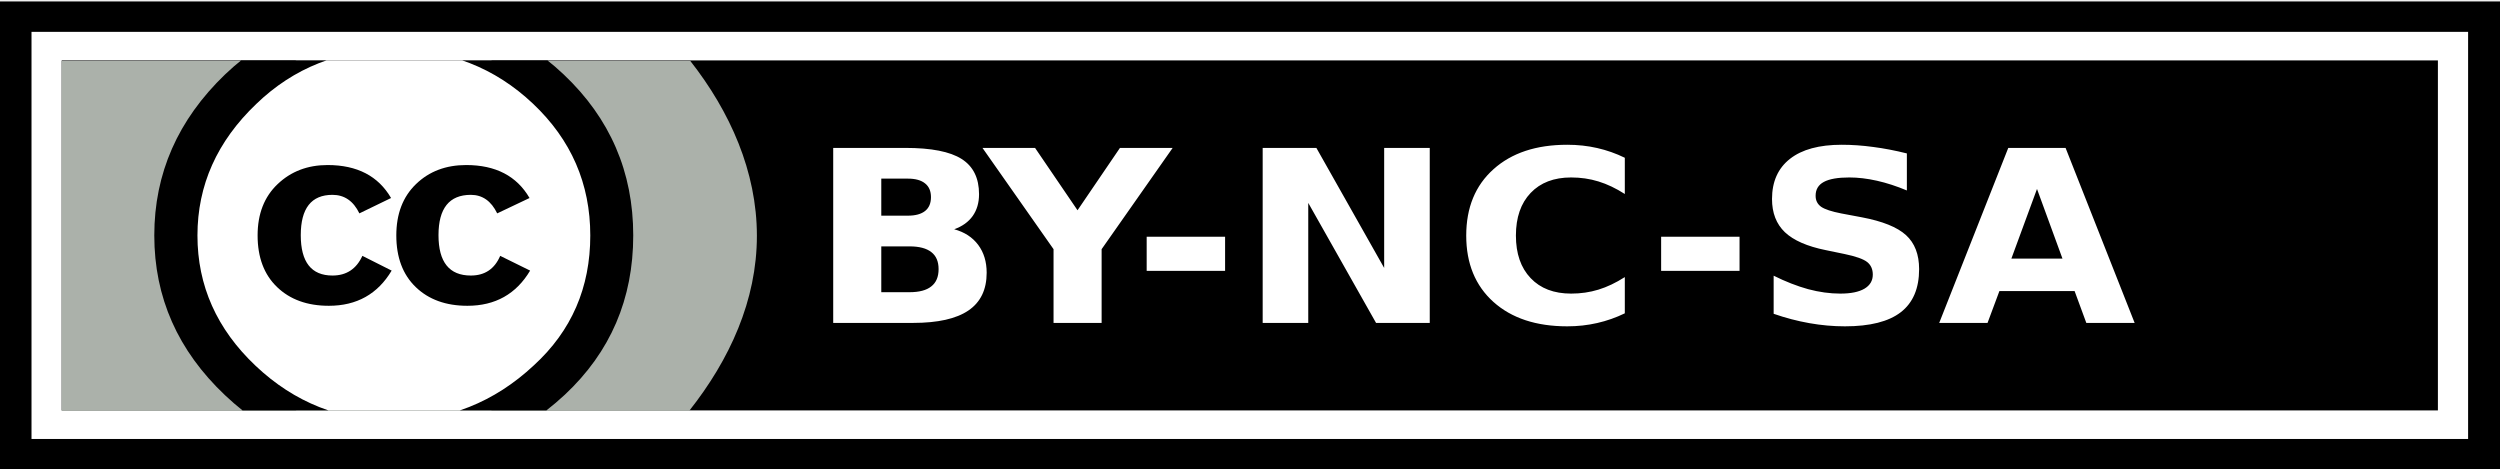
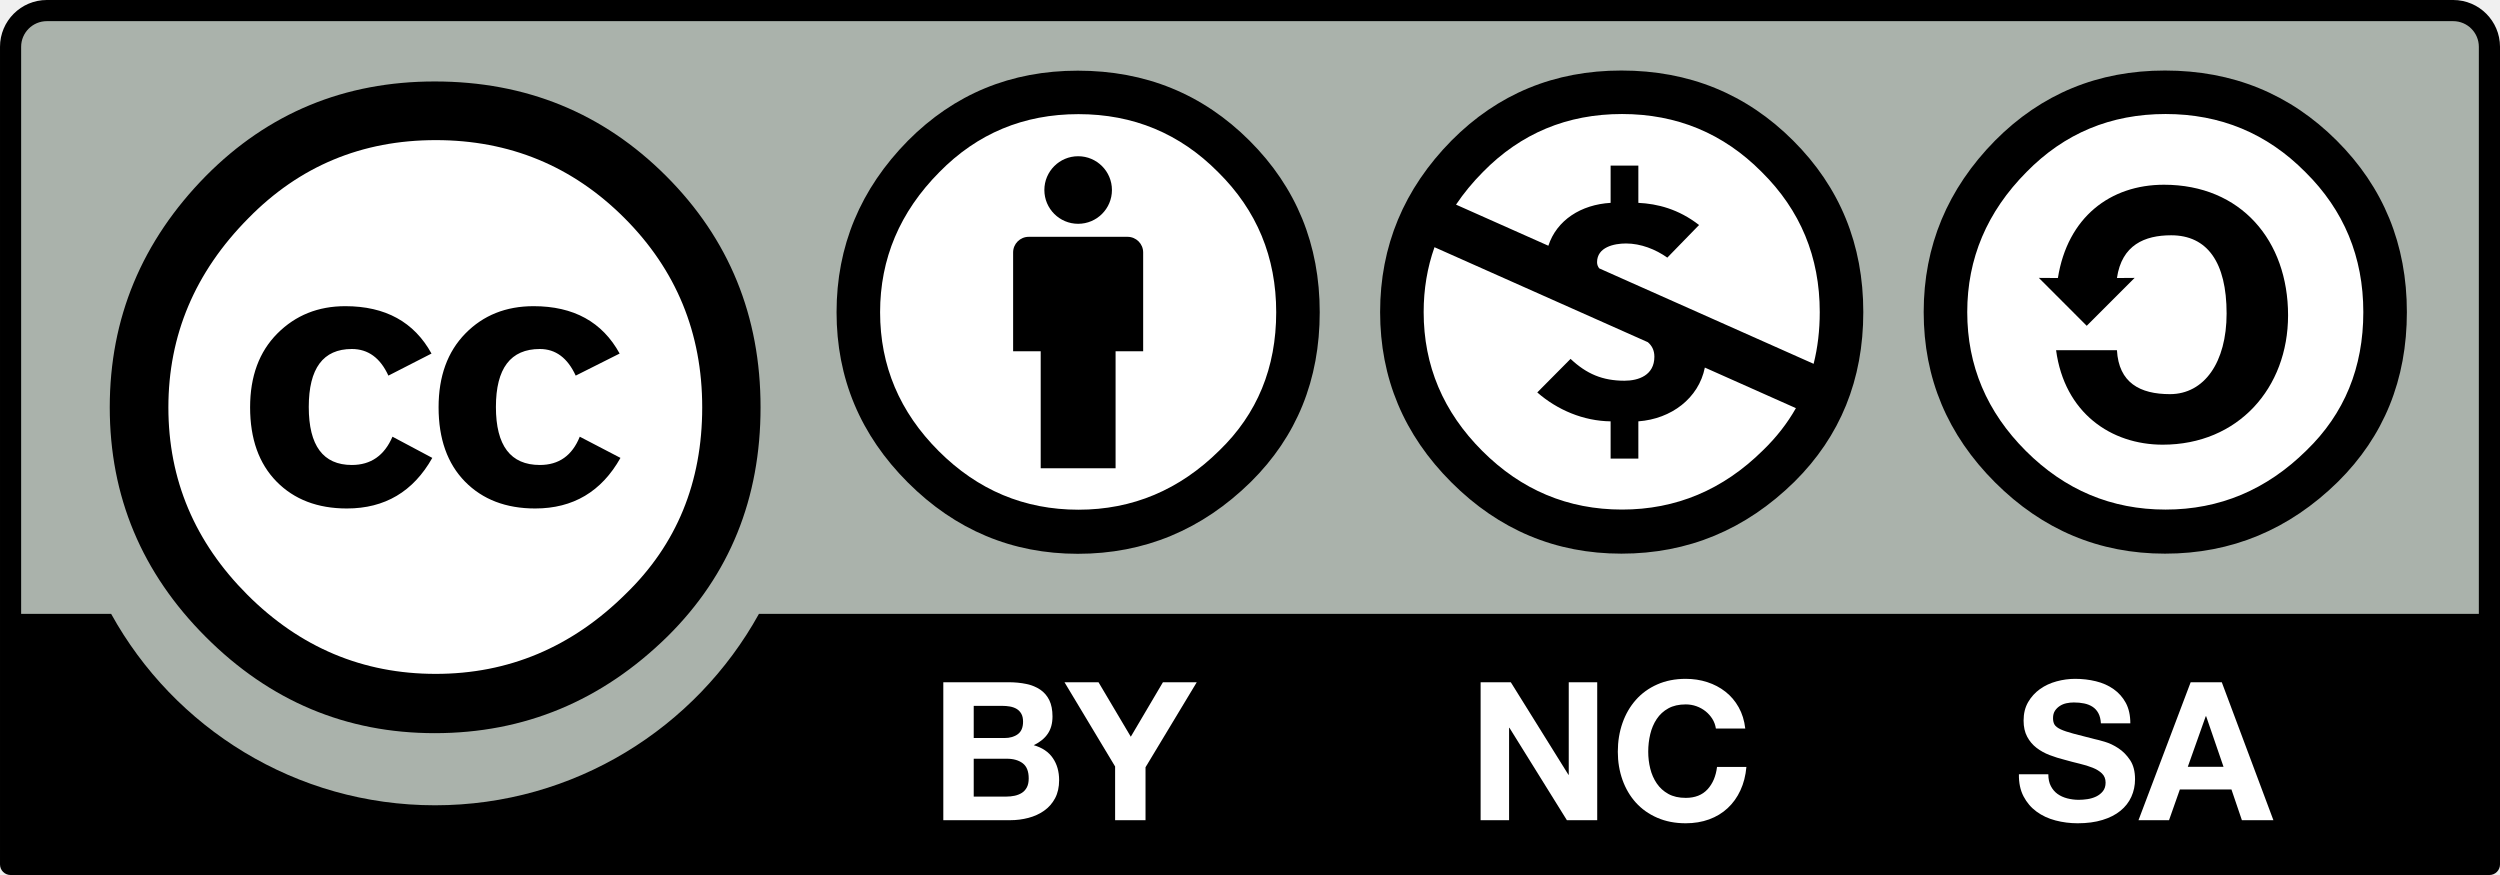
- <svg xmlns="http://www.w3.org/2000/svg" width="80" height="15" id="svg2279" version="1.0">
-   <defs id="defs2281">
-     <clipPath clipPathUnits="userSpaceOnUse" id="clipPath3442">
-       <rect style="fill:#000000;fill-opacity:1;stroke:none;stroke-width:0.922;stroke-miterlimit:4;stroke-dasharray:none;stroke-opacity:1" id="rect3444" width="20.614" height="12.484" x="171.998" y="239.12" />
-     </clipPath>
-   </defs>
+ <svg xmlns="http://www.w3.org/2000/svg" width="120" height="42" id="svg2759" version="1.0">
+   <defs id="defs2761" />
  <g id="layer1">
-     <g id="BY-NC-SA" transform="matrix(0.9875019,0,0,0.9333518,-323.9006,-331.6114)">
-       <g transform="translate(158,118)" id="g3729">
-         <rect y="237.862" x="170.5" height="15" width="80" id="rect3731" style="fill:#ffffff;fill-opacity:1;stroke:#000000;stroke-width:1.042;stroke-miterlimit:4;stroke-dasharray:none;stroke-opacity:1" />
-         <rect style="fill:#000000;fill-opacity:1;stroke:none;stroke-width:0.922;stroke-miterlimit:4;stroke-dasharray:none;stroke-opacity:1" id="rect3733" width="77" height="12" x="172" y="239.362" />
-         <path id="path3735" d="M 172,239.375 L 172,251.375 L 192.335,251.375 C 193.643,249.625 194.527,247.591 194.527,245.375 C 194.527,243.174 193.659,241.118 192.366,239.375 L 172,239.375 z" style="fill:#abb1aa;fill-opacity:1;stroke:none;stroke-width:1;stroke-miterlimit:4;stroke-dasharray:none;stroke-opacity:0.469" />
-         <g clip-path="url(#clipPath3442)" transform="matrix(0.9612533,0,0,0.9612533,6.834157,9.506999)" id="g3737">
-           <path style="opacity:1;fill:#ffffff" d="M 190.064,245.362 C 190.067,249.254 186.913,252.411 183.022,252.413 C 179.13,252.416 175.973,249.263 175.97,245.371 C 175.97,245.368 175.97,245.365 175.97,245.362 C 175.968,241.47 179.121,238.313 183.013,238.311 C 186.905,238.309 190.062,241.462 190.064,245.354 C 190.064,245.356 190.064,245.359 190.064,245.362 z" rx="22.94" type="arc" cy="264.358" ry="22.94" cx="296.354" id="path3739" />
-           <path style="opacity:1" id="path3741" d="M 188.746,239.622 C 190.308,241.185 191.09,243.099 191.09,245.362 C 191.09,247.626 190.322,249.519 188.786,251.042 C 187.156,252.645 185.23,253.447 183.007,253.447 C 180.811,253.447 178.918,252.652 177.329,251.062 C 175.739,249.472 174.944,247.572 174.944,245.362 C 174.944,243.152 175.739,241.239 177.329,239.622 C 178.878,238.059 180.771,237.278 183.007,237.278 C 185.271,237.278 187.183,238.059 188.746,239.622 z M 178.381,240.674 C 177.06,242.008 176.399,243.571 176.399,245.364 C 176.399,247.157 177.053,248.707 178.361,250.014 C 179.668,251.322 181.225,251.975 183.031,251.975 C 184.837,251.975 186.407,251.315 187.742,249.994 C 189.009,248.767 189.642,247.225 189.642,245.364 C 189.642,243.518 188.998,241.951 187.711,240.664 C 186.424,239.376 184.864,238.733 183.031,238.733 C 181.198,238.733 179.648,239.38 178.381,240.674 z M 181.858,244.576 C 181.656,244.135 181.354,243.915 180.951,243.915 C 180.238,243.915 179.882,244.395 179.882,245.354 C 179.882,246.313 180.238,246.793 180.951,246.793 C 181.421,246.793 181.757,246.559 181.959,246.091 L 182.946,246.617 C 182.476,247.453 181.769,247.872 180.828,247.872 C 180.101,247.872 179.52,247.649 179.083,247.204 C 178.645,246.759 178.427,246.145 178.427,245.362 C 178.427,244.593 178.652,243.983 179.103,243.531 C 179.553,243.078 180.115,242.852 180.787,242.852 C 181.783,242.852 182.496,243.245 182.926,244.028 L 181.858,244.576 z M 186.504,244.576 C 186.302,244.135 186.006,243.915 185.615,243.915 C 184.888,243.915 184.525,244.395 184.525,245.354 C 184.525,246.313 184.888,246.793 185.615,246.793 C 186.086,246.793 186.416,246.559 186.605,246.091 L 187.614,246.617 C 187.144,247.453 186.439,247.872 185.499,247.872 C 184.774,247.872 184.193,247.649 183.757,247.204 C 183.321,246.759 183.103,246.145 183.103,245.362 C 183.103,244.593 183.324,243.983 183.767,243.531 C 184.21,243.078 184.774,242.852 185.459,242.852 C 186.453,242.852 187.165,243.245 187.594,244.028 L 186.504,244.576 z" />
+     <g transform="matrix(0.9937808,0,0,0.9936696,-437.1233,-74.43691)" id="g117">
+       <path id="path3817_5_" nodetypes="ccccccc" d="M 443.289,75.367 L 557.352,75.569 C 558.946,75.569 560.37,75.333 560.37,78.75 L 560.23,116.317 L 440.41,116.317 L 440.41,78.61 C 440.41,76.925 440.573,75.367 443.289,75.367 z" style="fill:#aab2ab" />
+       <path d="M 558.349,74.911 L 442.121,74.911 C 440.874,74.911 439.859,75.926 439.859,77.172 L 439.859,116.668 C 439.859,116.95 440.087,117.179 440.37,117.179 L 560.099,117.179 C 560.381,117.179 560.61,116.95 560.61,116.668 L 560.61,77.172 C 560.61,75.926 559.595,74.911 558.349,74.911 z M 442.121,75.933 L 558.349,75.933 C 559.033,75.933 559.588,76.489 559.588,77.172 C 559.588,77.172 559.588,93.069 559.588,104.566 L 476.515,104.566 C 473.47,110.072 467.603,113.811 460.871,113.811 C 454.136,113.811 448.271,110.076 445.228,104.566 L 440.88,104.566 C 440.88,93.069 440.88,77.172 440.88,77.172 C 440.88,76.489 441.437,75.933 442.121,75.933 z" id="path120" />
+       <g id="g5908_5_" transform="matrix(0.872921,0,0,0.872921,50.12536,143.2144)">
+         <path id="path5906_5_" cx="296.354" ry="22.94" cy="264.358" type="arc" rx="22.94" d="M 486.266,-55.707 C 486.272,-47.026 479.238,-39.985 470.558,-39.98 C 461.878,-39.974 454.836,-47.007 454.831,-55.688 C 454.831,-55.694 454.831,-55.7 454.831,-55.707 C 454.825,-64.387 461.859,-71.428 470.539,-71.434 C 479.22,-71.439 486.261,-64.406 486.266,-55.726 C 486.266,-55.719 486.266,-55.713 486.266,-55.707 z" style="fill:#ffffff" />
+         <g id="g5706_5_" transform="translate(-289.6157,99.0653)">
+           <path id="path5708_5_" d="M 772.942,-167.574 C 776.427,-164.089 778.169,-159.821 778.169,-154.772 C 778.169,-149.723 776.457,-145.5 773.031,-142.104 C 769.395,-138.528 765.099,-136.74 760.141,-136.74 C 755.243,-136.74 751.021,-138.513 747.477,-142.06 C 743.931,-145.605 742.159,-149.842 742.159,-154.772 C 742.159,-159.701 743.931,-163.968 747.477,-167.574 C 750.932,-171.061 755.154,-172.804 760.141,-172.804 C 765.19,-172.804 769.456,-171.061 772.942,-167.574 z M 749.823,-165.229 C 746.876,-162.253 745.403,-158.766 745.403,-154.767 C 745.403,-150.769 746.862,-147.312 749.777,-144.396 C 752.695,-141.48 756.166,-140.021 760.195,-140.021 C 764.223,-140.021 767.725,-141.494 770.702,-144.44 C 773.528,-147.177 774.941,-150.618 774.941,-154.767 C 774.941,-158.885 773.504,-162.38 770.633,-165.252 C 767.762,-168.122 764.283,-169.558 760.195,-169.558 C 756.107,-169.558 752.648,-168.115 749.823,-165.229 z M 757.577,-156.526 C 757.127,-157.508 756.454,-157.999 755.554,-157.999 C 753.966,-157.999 753.171,-156.929 753.171,-154.79 C 753.171,-152.65 753.966,-151.581 755.554,-151.581 C 756.604,-151.581 757.353,-152.102 757.803,-153.146 L 760.006,-151.973 C 758.955,-150.107 757.38,-149.174 755.28,-149.174 C 753.66,-149.174 752.363,-149.671 751.388,-150.663 C 750.413,-151.657 749.925,-153.027 749.925,-154.772 C 749.925,-156.487 750.428,-157.848 751.433,-158.857 C 752.438,-159.865 753.691,-160.369 755.191,-160.369 C 757.411,-160.369 759,-159.495 759.962,-157.747 L 757.577,-156.526 z M 767.941,-156.526 C 767.49,-157.508 766.829,-157.999 765.958,-157.999 C 764.338,-157.999 763.526,-156.929 763.526,-154.79 C 763.526,-152.65 764.338,-151.581 765.958,-151.581 C 767.01,-151.581 767.746,-152.102 768.166,-153.146 L 770.418,-151.973 C 769.37,-150.107 767.797,-149.174 765.7,-149.174 C 764.082,-149.174 762.788,-149.671 761.814,-150.663 C 760.841,-151.657 760.354,-153.027 760.354,-154.772 C 760.354,-156.487 760.848,-157.848 761.837,-158.857 C 762.825,-159.865 764.082,-160.369 765.611,-160.369 C 767.827,-160.369 769.414,-159.495 770.372,-157.747 L 767.941,-156.526 z" />
        </g>
      </g>
-       <path id="text3743" d="M 357.42,362.685 C 357.665,362.685 357.851,362.631 357.978,362.524 C 358.105,362.417 358.168,362.259 358.168,362.05 C 358.168,361.844 358.105,361.687 357.978,361.58 C 357.851,361.47 357.665,361.415 357.42,361.415 L 356.558,361.415 L 356.558,362.685 L 357.42,362.685 M 357.472,365.309 C 357.785,365.309 358.02,365.244 358.176,365.112 C 358.336,364.981 358.415,364.783 358.415,364.518 C 358.415,364.258 358.337,364.063 358.18,363.935 C 358.024,363.804 357.788,363.738 357.472,363.738 L 356.558,363.738 L 356.558,365.309 L 357.472,365.309 M 358.921,363.151 C 359.255,363.248 359.514,363.426 359.698,363.686 C 359.881,363.946 359.973,364.264 359.973,364.642 C 359.973,365.221 359.776,365.652 359.382,365.936 C 358.988,366.22 358.389,366.362 357.586,366.362 L 355,366.362 L 355,360.362 L 357.339,360.362 C 358.178,360.362 358.785,360.488 359.16,360.74 C 359.537,360.992 359.726,361.395 359.726,361.95 C 359.726,362.242 359.657,362.491 359.52,362.697 C 359.382,362.901 359.183,363.052 358.921,363.151 M 359.837,360.362 L 361.541,360.362 L 362.917,362.5 L 364.292,360.362 L 366,360.362 L 363.698,363.834 L 363.698,366.362 L 362.14,366.362 L 362.14,363.834 L 359.837,360.362 M 365.158,363.408 L 367.699,363.408 L 367.699,364.578 L 365.158,364.578 L 365.158,363.408 M 368.917,360.362 L 370.657,360.362 L 372.854,364.477 L 372.854,360.362 L 374.331,360.362 L 374.331,366.362 L 372.591,366.362 L 370.394,362.247 L 370.394,366.362 L 368.917,366.362 L 368.917,360.362 M 380.652,366.033 C 380.366,366.18 380.068,366.291 379.757,366.366 C 379.447,366.441 379.124,366.479 378.786,366.479 C 377.78,366.479 376.983,366.2 376.395,365.643 C 375.807,365.083 375.513,364.325 375.513,363.368 C 375.513,362.409 375.807,361.651 376.395,361.094 C 376.983,360.534 377.78,360.254 378.786,360.254 C 379.124,360.254 379.447,360.291 379.757,360.366 C 380.068,360.441 380.366,360.552 380.652,360.7 L 380.652,361.942 C 380.363,361.746 380.079,361.603 379.798,361.512 C 379.517,361.42 379.222,361.375 378.912,361.375 C 378.356,361.375 377.919,361.552 377.601,361.905 C 377.282,362.259 377.123,362.747 377.123,363.368 C 377.123,363.987 377.282,364.473 377.601,364.827 C 377.919,365.181 378.356,365.357 378.912,365.357 C 379.222,365.357 379.517,365.312 379.798,365.221 C 380.079,365.13 380.363,364.986 380.652,364.791 L 380.652,366.033 M 381.829,363.408 L 384.37,363.408 L 384.37,364.578 L 381.829,364.578 L 381.829,363.408 M 389.792,360.551 L 389.792,361.821 C 389.461,361.674 389.137,361.562 388.821,361.487 C 388.506,361.412 388.208,361.375 387.927,361.375 C 387.555,361.375 387.28,361.426 387.102,361.528 C 386.924,361.629 386.834,361.788 386.835,362.002 C 386.834,362.163 386.894,362.289 387.013,362.38 C 387.134,362.468 387.352,362.544 387.668,362.609 L 388.332,362.741 C 389.003,362.875 389.481,363.079 389.764,363.352 C 390.047,363.625 390.189,364.014 390.189,364.518 C 390.189,365.179 389.991,365.672 389.594,365.996 C 389.2,366.318 388.597,366.479 387.785,366.479 C 387.402,366.479 387.018,366.443 386.632,366.37 C 386.246,366.298 385.861,366.191 385.475,366.049 L 385.475,364.743 C 385.861,364.946 386.233,365.1 386.592,365.205 C 386.953,365.307 387.301,365.357 387.636,365.357 C 387.976,365.357 388.236,365.301 388.417,365.189 C 388.597,365.076 388.688,364.915 388.688,364.706 C 388.688,364.519 388.626,364.374 388.502,364.272 C 388.38,364.171 388.136,364.08 387.769,363.999 L 387.166,363.867 C 386.562,363.738 386.12,363.533 385.839,363.252 C 385.561,362.97 385.422,362.591 385.422,362.114 C 385.422,361.517 385.617,361.057 386.005,360.736 C 386.393,360.414 386.952,360.254 387.68,360.254 C 388.012,360.254 388.353,360.279 388.704,360.33 C 389.055,360.378 389.417,360.452 389.792,360.551 M 395.227,365.269 L 392.791,365.269 L 392.406,366.362 L 390.84,366.362 L 393.078,360.362 L 394.935,360.362 L 397.173,366.362 L 395.607,366.362 L 395.227,365.269 M 393.179,364.156 L 394.834,364.156 L 394.009,361.769 L 393.179,364.156" style="font-size:8.259px;font-style:normal;font-weight:bold;fill:#ffffff;fill-opacity:1;stroke:none;stroke-width:1px;stroke-linecap:butt;stroke-linejoin:miter;stroke-opacity:1;font-family:'Bitstream Vera Sans'" />
+       <g id="g126">
+         <circle cx="491.946" cy="90.232" r="10.806" id="circle128" style="fill:#ffffff" />
+         <g id="g130">
+           <path d="M 495.074,87.105 C 495.074,86.688 494.736,86.351 494.32,86.351 L 489.547,86.351 C 489.131,86.351 488.793,86.688 488.793,87.105 L 488.793,91.878 L 490.125,91.878 L 490.125,97.53 L 493.742,97.53 L 493.742,91.878 L 495.074,91.878 L 495.074,87.105 L 495.074,87.105 z" id="path132" />
+           <circle cx="491.934" cy="84.09" r="1.632" id="circle134" />
+         </g>
+         <path clip-rule="evenodd" d="M 491.918,78.325 C 488.687,78.325 485.951,79.453 483.711,81.709 C 481.414,84.042 480.265,86.805 480.265,89.994 C 480.265,93.183 481.414,95.925 483.711,98.221 C 486.009,100.515 488.746,101.663 491.918,101.663 C 495.131,101.663 497.917,100.506 500.273,98.191 C 502.493,95.994 503.602,93.261 503.602,89.994 C 503.602,86.726 502.473,83.965 500.214,81.709 C 497.956,79.453 495.191,78.325 491.918,78.325 z M 491.949,80.425 C 494.597,80.425 496.845,81.359 498.695,83.226 C 500.565,85.073 501.5,87.33 501.5,89.994 C 501.5,92.677 500.584,94.904 498.753,96.674 C 496.826,98.58 494.557,99.533 491.949,99.533 C 489.338,99.533 487.089,98.59 485.201,96.703 C 483.312,94.817 482.368,92.581 482.368,89.994 C 482.368,87.407 483.322,85.151 485.23,83.226 C 487.061,81.359 489.3,80.425 491.949,80.425 z" id="path136" style="fill-rule:evenodd" />
+       </g>
+       <g enable-background="new    " id="g138">
+         <path d="M 488.563,107.867 C 488.88,107.867 489.17,107.896 489.432,107.951 C 489.694,108.007 489.918,108.099 490.106,108.227 C 490.292,108.354 490.437,108.523 490.541,108.734 C 490.643,108.946 490.695,109.207 490.695,109.519 C 490.695,109.854 490.619,110.134 490.465,110.357 C 490.313,110.582 490.086,110.765 489.788,110.908 C 490.2,111.026 490.507,111.233 490.71,111.529 C 490.914,111.825 491.015,112.182 491.015,112.599 C 491.015,112.935 490.95,113.226 490.819,113.472 C 490.688,113.717 490.511,113.918 490.29,114.073 C 490.069,114.229 489.816,114.345 489.533,114.419 C 489.249,114.494 488.958,114.531 488.658,114.531 L 485.421,114.531 L 485.421,107.867 L 488.563,107.867 L 488.563,107.867 z M 488.375,110.562 C 488.637,110.562 488.852,110.5 489.02,110.376 C 489.189,110.252 489.273,110.051 489.273,109.771 C 489.273,109.616 489.245,109.488 489.189,109.39 C 489.132,109.29 489.058,109.213 488.964,109.156 C 488.871,109.101 488.763,109.062 488.642,109.04 C 488.52,109.019 488.394,109.008 488.263,109.008 L 486.89,109.008 L 486.89,110.562 L 488.375,110.562 z M 488.461,113.391 C 488.605,113.391 488.742,113.377 488.873,113.349 C 489.003,113.32 489.119,113.273 489.219,113.209 C 489.319,113.144 489.398,113.055 489.458,112.942 C 489.516,112.831 489.546,112.688 489.546,112.514 C 489.546,112.172 489.45,111.928 489.256,111.781 C 489.063,111.636 488.807,111.562 488.49,111.562 L 486.89,111.562 L 486.89,113.391 L 488.461,113.391 z" id="path140" style="fill:#ffffff" />
+         <path d="M 491.274,107.867 L 492.917,107.867 L 494.477,110.499 L 496.029,107.867 L 497.663,107.867 L 495.188,111.974 L 495.188,114.531 L 493.719,114.531 L 493.719,111.937 L 491.274,107.867 z" id="path142" style="fill:#ffffff" />
+       </g>
+       <g enable-background="new    " id="g144">
+         <path d="M 538.916,112.884 C 538.997,113.039 539.103,113.165 539.237,113.262 C 539.371,113.358 539.527,113.43 539.708,113.477 C 539.887,113.523 540.073,113.547 540.266,113.547 C 540.396,113.547 540.536,113.536 540.685,113.514 C 540.833,113.492 540.973,113.45 541.104,113.388 C 541.234,113.326 541.342,113.24 541.43,113.131 C 541.516,113.022 541.56,112.884 541.56,112.716 C 541.56,112.535 541.502,112.39 541.387,112.277 C 541.273,112.165 541.122,112.072 540.936,111.997 C 540.75,111.923 540.538,111.857 540.302,111.801 C 540.066,111.745 539.827,111.683 539.584,111.614 C 539.335,111.552 539.093,111.476 538.857,111.386 C 538.622,111.296 538.41,111.179 538.223,111.035 C 538.038,110.893 537.886,110.714 537.772,110.499 C 537.657,110.284 537.599,110.024 537.599,109.72 C 537.599,109.377 537.672,109.08 537.818,108.828 C 537.964,108.576 538.156,108.366 538.391,108.197 C 538.627,108.029 538.895,107.905 539.194,107.824 C 539.492,107.743 539.791,107.703 540.088,107.703 C 540.437,107.703 540.771,107.742 541.091,107.82 C 541.411,107.897 541.696,108.024 541.944,108.198 C 542.193,108.373 542.39,108.596 542.537,108.866 C 542.682,109.138 542.755,109.466 542.755,109.852 L 541.333,109.852 C 541.321,109.652 541.28,109.487 541.208,109.357 C 541.137,109.227 541.042,109.124 540.924,109.049 C 540.807,108.975 540.672,108.921 540.521,108.891 C 540.37,108.859 540.204,108.844 540.024,108.844 C 539.907,108.844 539.789,108.856 539.671,108.881 C 539.553,108.906 539.447,108.949 539.351,109.012 C 539.254,109.074 539.176,109.151 539.114,109.245 C 539.052,109.339 539.021,109.457 539.021,109.6 C 539.021,109.73 539.045,109.837 539.095,109.917 C 539.145,109.998 539.243,110.073 539.389,110.142 C 539.536,110.21 539.737,110.278 539.995,110.347 C 540.252,110.415 540.59,110.503 541.006,110.608 C 541.13,110.633 541.303,110.679 541.523,110.744 C 541.744,110.81 541.963,110.913 542.18,111.057 C 542.398,111.2 542.585,111.392 542.745,111.631 C 542.903,111.87 542.982,112.177 542.982,112.551 C 542.982,112.855 542.922,113.139 542.804,113.4 C 542.686,113.662 542.51,113.888 542.277,114.077 C 542.043,114.268 541.754,114.415 541.409,114.52 C 541.064,114.627 540.665,114.68 540.209,114.68 C 539.842,114.68 539.487,114.634 539.141,114.544 C 538.795,114.453 538.491,114.312 538.227,114.118 C 537.962,113.925 537.752,113.678 537.596,113.379 C 537.441,113.08 537.366,112.726 537.373,112.314 L 538.794,112.314 C 538.794,112.538 538.834,112.729 538.916,112.884 z" id="path146" style="fill:#ffffff" />
+         <path d="M 547.172,107.867 L 549.665,114.531 L 548.143,114.531 L 547.639,113.047 L 545.147,113.047 L 544.624,114.531 L 543.149,114.531 L 545.669,107.867 L 547.172,107.867 z M 547.256,111.953 L 546.417,109.51 L 546.397,109.51 L 545.53,111.953 L 547.256,111.953 z" id="path148" style="fill:#ffffff" />
+       </g>
+       <g enable-background="new    " id="g150">
+         <path d="M 512.831,107.867 L 515.615,112.338 L 515.63,112.338 L 515.63,107.867 L 517.005,107.867 L 517.005,114.531 L 515.54,114.531 L 512.766,110.069 L 512.748,110.069 L 512.748,114.531 L 511.373,114.531 L 511.373,107.867 L 512.831,107.867 z" id="path152" style="fill:#ffffff" />
+         <path d="M 522.569,109.643 C 522.482,109.502 522.373,109.379 522.242,109.273 C 522.111,109.168 521.963,109.085 521.798,109.026 C 521.633,108.967 521.46,108.938 521.281,108.938 C 520.951,108.938 520.67,109.001 520.44,109.129 C 520.209,109.256 520.023,109.427 519.88,109.642 C 519.737,109.856 519.632,110.101 519.567,110.374 C 519.501,110.647 519.469,110.931 519.469,111.223 C 519.469,111.503 519.501,111.775 519.567,112.039 C 519.632,112.304 519.737,112.542 519.88,112.753 C 520.023,112.965 520.209,113.134 520.44,113.262 C 520.67,113.39 520.951,113.453 521.281,113.453 C 521.728,113.453 522.079,113.316 522.331,113.042 C 522.583,112.769 522.737,112.407 522.792,111.959 L 524.211,111.959 C 524.174,112.376 524.078,112.753 523.922,113.089 C 523.767,113.426 523.561,113.712 523.306,113.949 C 523.051,114.187 522.752,114.367 522.41,114.492 C 522.068,114.617 521.691,114.68 521.281,114.68 C 520.77,114.68 520.311,114.591 519.903,114.413 C 519.496,114.236 519.151,113.991 518.871,113.681 C 518.59,113.369 518.375,113.003 518.225,112.583 C 518.076,112.162 518,111.71 518,111.224 C 518,110.726 518.076,110.264 518.225,109.837 C 518.375,109.41 518.59,109.038 518.871,108.721 C 519.151,108.403 519.496,108.154 519.903,107.974 C 520.311,107.793 520.77,107.703 521.281,107.703 C 521.648,107.703 521.995,107.756 522.321,107.862 C 522.648,107.968 522.941,108.122 523.199,108.325 C 523.458,108.527 523.67,108.778 523.838,109.077 C 524.006,109.376 524.112,109.719 524.156,110.104 L 522.737,110.104 C 522.711,109.937 522.656,109.782 522.569,109.643 z" id="path154" style="fill:#ffffff" />
+       </g>
+       <g id="g6332_1_" transform="matrix(0.624995,0,0,0.624995,152.2987,316.9328)">
+         <path id="path6334_1_" cx="475.971" ry="29.21" cy="252.086" type="arc" rx="29.21" d="M 644.576,-363.116 C 644.584,-353.704 636.959,-346.068 627.547,-346.061 C 618.134,-346.055 610.5,-353.678 610.492,-363.092 C 610.492,-363.099 610.492,-363.109 610.492,-363.116 C 610.485,-372.527 618.111,-380.163 627.522,-380.171 C 636.934,-380.178 644.569,-372.552 644.576,-363.141 C 644.576,-363.132 644.576,-363.125 644.576,-363.116 z" style="fill:#ffffff" />
+         <g id="g6336_1_" transform="translate(-23.9521,-89.72962)">
+           <path id="path6338_1_" d="M 651.364,-292.057 C 646.192,-292.057 641.814,-290.251 638.233,-286.643 C 634.556,-282.909 632.717,-278.489 632.717,-273.386 C 632.717,-268.283 634.556,-263.896 638.233,-260.223 C 641.908,-256.552 646.286,-254.716 651.364,-254.716 C 656.505,-254.716 660.96,-256.568 664.73,-260.27 C 668.282,-263.787 670.058,-268.159 670.058,-273.386 C 670.058,-278.614 668.252,-283.033 664.636,-286.643 C 661.022,-290.251 656.599,-292.057 651.364,-292.057 z M 651.411,-288.696 C 655.649,-288.696 659.246,-287.203 662.207,-284.214 C 665.197,-281.259 666.692,-277.651 666.692,-273.386 C 666.692,-269.092 665.229,-265.53 662.299,-262.696 C 659.216,-259.648 655.585,-258.123 651.411,-258.123 C 647.236,-258.123 643.638,-259.633 640.616,-262.651 C 637.594,-265.67 636.083,-269.247 636.083,-273.386 C 636.083,-277.525 637.608,-281.135 640.663,-284.214 C 643.591,-287.203 647.174,-288.696 651.411,-288.696 z" />
+           <path id="path6340_1_" d="M 643.089,-276.02 C 643.833,-280.719 647.139,-283.23 651.285,-283.23 C 657.244,-283.23 660.877,-278.905 660.877,-273.138 C 660.877,-267.51 657.011,-263.139 651.191,-263.139 C 647.186,-263.139 643.6,-265.602 642.949,-270.44 L 647.652,-270.44 C 647.792,-267.929 649.422,-267.045 651.75,-267.045 C 654.403,-267.045 656.127,-269.509 656.127,-273.277 C 656.127,-277.231 654.638,-279.323 651.842,-279.323 C 649.794,-279.323 648.025,-278.578 647.652,-276.02 L 649.019,-276.03 L 645.317,-272.327 L 641.616,-276.03 L 643.089,-276.02 z" />
+         </g>
+       </g>
+       <g id="g6361_1_" transform="matrix(1.146822,0,0,1.146822,-85.92464,166.153)">
+         <path id="path6363_1_" cx="475.971" ry="29.21" cy="252.086" type="arc" rx="29.21" d="M 536.237,-66.415 C 536.241,-61.186 532.005,-56.947 526.779,-56.942 C 521.551,-56.939 517.31,-61.173 517.306,-66.401 C 517.306,-66.406 517.306,-66.41 517.306,-66.415 C 517.302,-71.642 521.537,-75.882 526.764,-75.887 C 531.992,-75.891 536.233,-71.655 536.237,-66.428 C 536.237,-66.424 536.237,-66.419 536.237,-66.415 z" style="fill:#ffffff" />
+         <path id="path6365_1_" d="M 526.758,-76.59 C 529.611,-76.59 532.022,-75.606 533.991,-73.639 C 535.962,-71.672 536.946,-69.263 536.946,-66.415 C 536.946,-63.566 535.978,-61.183 534.043,-59.266 C 531.988,-57.248 529.56,-56.24 526.758,-56.24 C 523.991,-56.24 521.605,-57.24 519.602,-59.241 C 517.598,-61.242 516.596,-63.633 516.596,-66.415 C 516.596,-69.196 517.598,-71.604 519.602,-73.639 C 521.554,-75.606 523.94,-76.59 526.758,-76.59 z M 518.886,-69.148 C 518.582,-68.29 518.43,-67.379 518.43,-66.415 C 518.43,-64.159 519.254,-62.209 520.901,-60.564 C 522.547,-58.919 524.508,-58.097 526.784,-58.097 C 529.059,-58.097 531.037,-58.927 532.718,-60.59 C 533.28,-61.133 533.744,-61.726 534.108,-62.369 L 530.273,-64.078 C 530.013,-62.787 528.862,-61.915 527.472,-61.813 L 527.472,-60.244 L 526.304,-60.244 L 526.304,-61.813 C 525.162,-61.826 524.059,-62.293 523.215,-63.031 L 524.617,-64.444 C 525.292,-63.809 525.966,-63.524 526.888,-63.524 C 527.485,-63.524 528.147,-63.757 528.147,-64.536 C 528.147,-64.811 528.04,-65.003 527.872,-65.147 L 526.902,-65.579 L 525.694,-66.117 C 525.096,-66.383 524.59,-66.607 524.083,-66.834 L 518.886,-69.148 z M 526.784,-74.758 C 524.474,-74.758 522.523,-73.944 520.926,-72.316 C 520.492,-71.878 520.114,-71.419 519.793,-70.941 L 523.682,-69.21 C 524.034,-70.289 525.059,-70.943 526.304,-71.016 L 526.304,-72.585 L 527.472,-72.585 L 527.472,-71.016 C 528.277,-70.977 529.159,-70.757 530.029,-70.083 L 528.692,-68.709 C 528.198,-69.059 527.576,-69.305 526.952,-69.305 C 526.447,-69.305 525.733,-69.15 525.733,-68.515 C 525.733,-68.418 525.765,-68.332 525.824,-68.257 L 527.125,-67.677 L 528.006,-67.285 C 528.569,-67.034 529.107,-66.795 529.64,-66.558 L 534.854,-64.236 C 535.026,-64.919 535.112,-65.646 535.112,-66.415 C 535.112,-68.739 534.297,-70.705 532.668,-72.316 C 531.054,-73.944 529.093,-74.758 526.784,-74.758 z" />
+       </g>
    </g>
  </g>
</svg>
